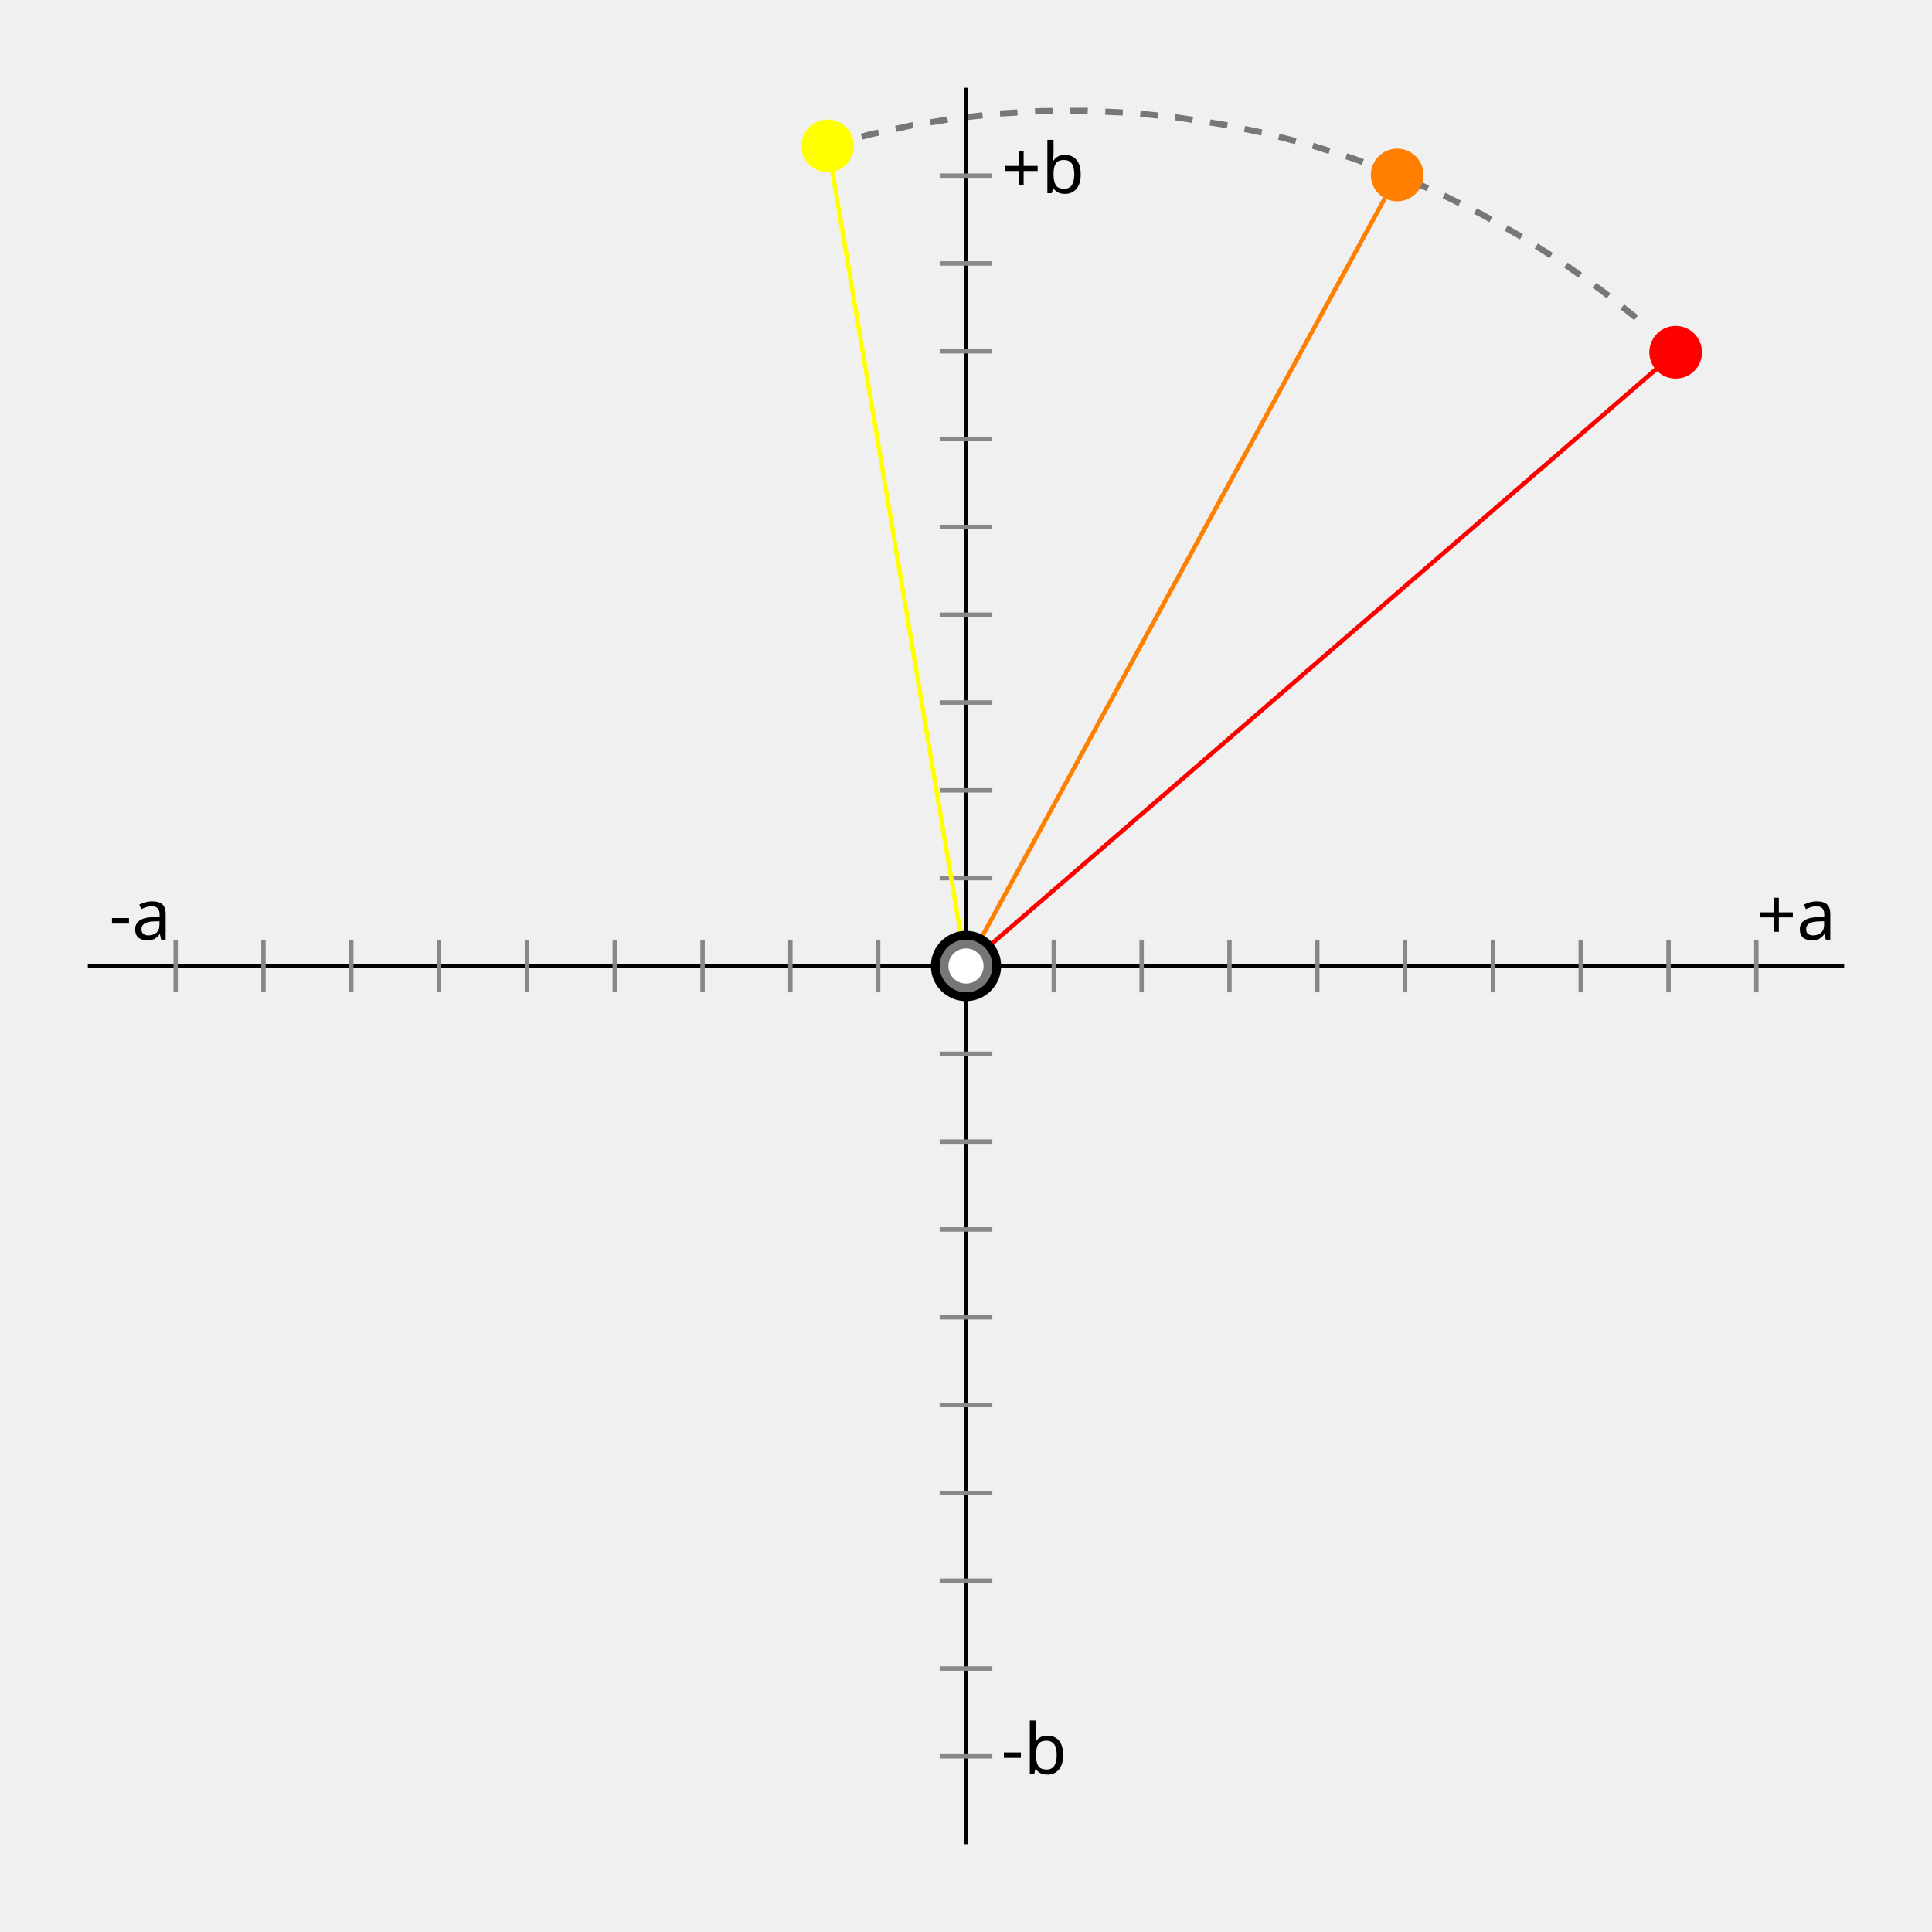
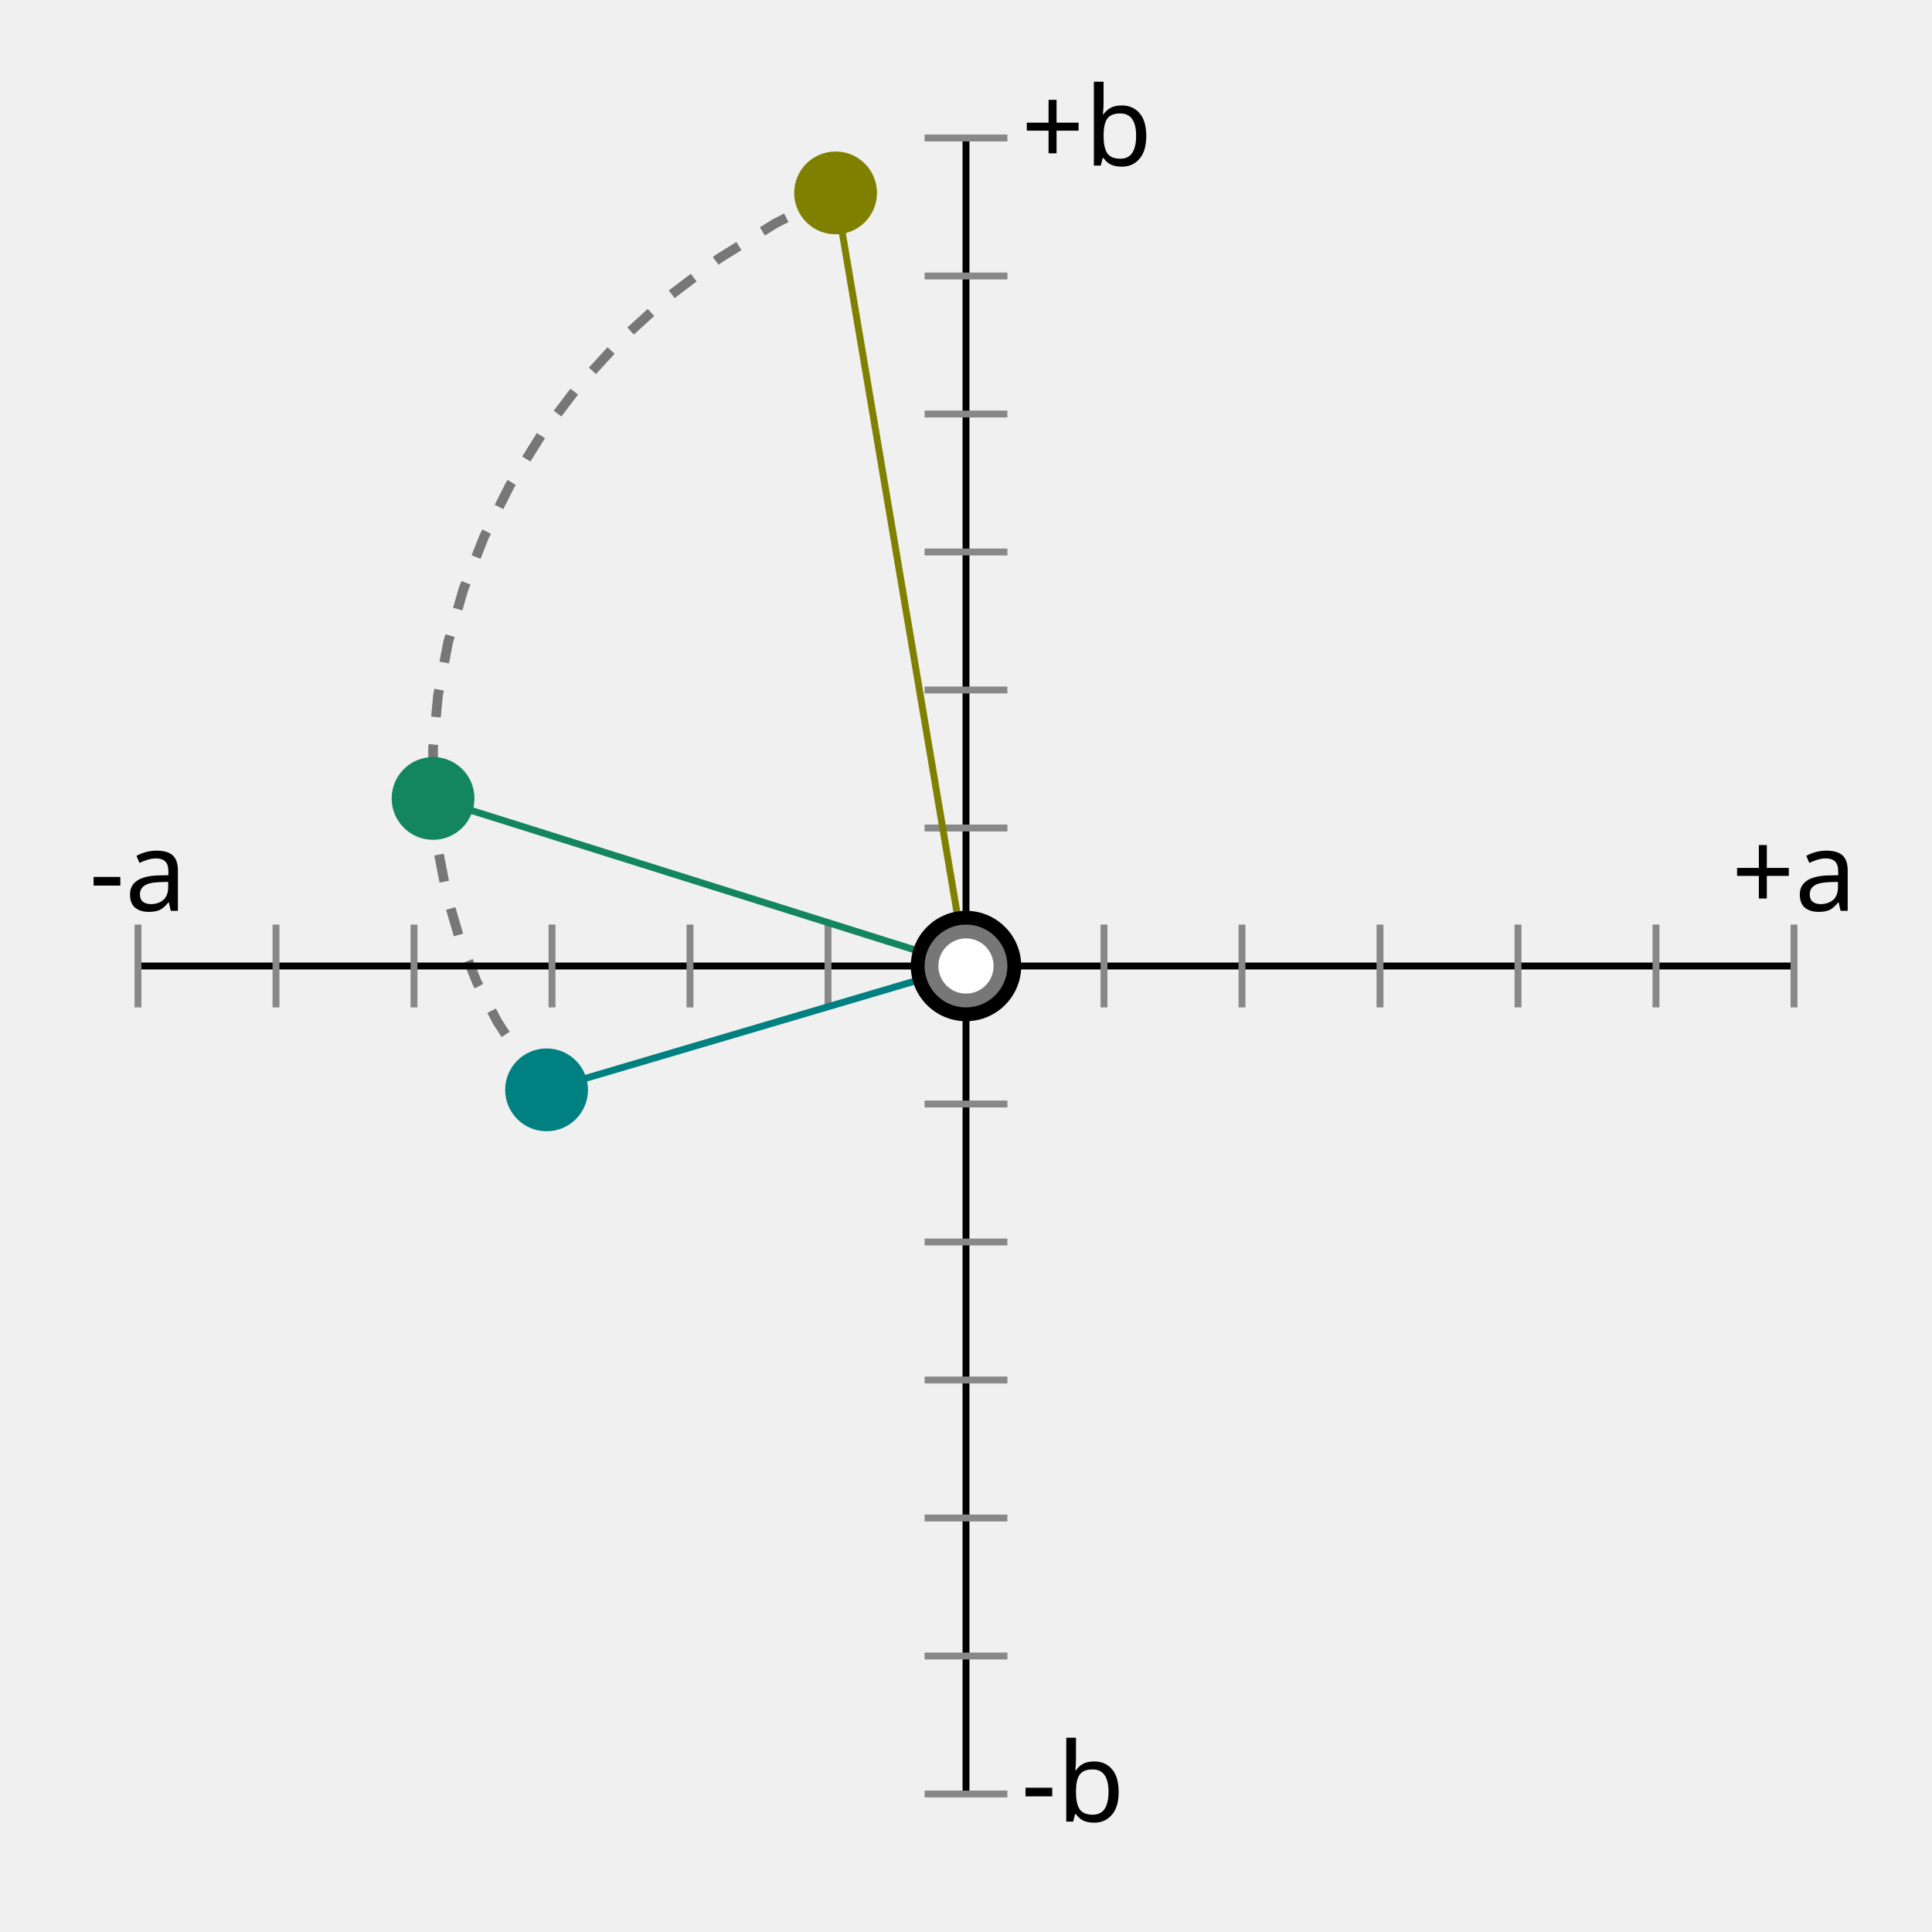
- <svg xmlns="http://www.w3.org/2000/svg" viewBox="-110 -110 220 220" overflow="visible">
+ <svg xmlns="http://www.w3.org/2000/svg" viewBox="-70 -70 140 140" overflow="visible">
  <g fill="none" stroke="black" stroke-width="0.5">
-     <polyline stroke="#777" stroke-width="0.7" stroke-dasharray="2" points="-15.753,-93.388 -11.019,-94.675 -6.194,-95.721 -1.291,-96.519 3.678,-97.064 8.699,-97.353 13.759,-97.38 18.844,-97.143 23.941,-96.639 29.036,-95.866 34.113,-94.824 39.16,-93.511 44.161,-91.93 49.102,-90.079 53.969,-87.963 58.747,-85.583 63.422,-82.944 67.98,-80.049 72.407,-76.903 76.689,-73.513" />
- 
- 
- 
- ​<polyline points="0 -100 0 100" />
-     <polyline points="-100 0 100 0" />
+     <polyline stroke="#777" stroke-width="0.7" stroke-dasharray="2" points="-9.45,-56.021 -13.834,-53.806 -17.913,-51.26 -21.665,-48.418 -25.068,-45.317 -28.106,-41.994 -30.768,-38.49 -33.044,-34.843 -34.929,-31.093 -36.425,-27.279 -37.533,-23.441 -38.26,-19.615 -38.618,-15.837 -38.619,-12.143 -38.281,-8.564 -37.622,-5.132 -36.667,-1.872 -35.439,1.188 -33.964,4.029 -32.272,6.63" />
+     <polyline points="0 -60 0 60" />
+     <polyline points="-60 0 60 0" />
    <g stroke="#888">
-       <path d="M-3,-90 h6 M-3,-80 h6 M-3,-70 h6 M-3,-60 h6 M-3,-50 h6 M-3,-40 h6 M-3,-30 h6 M-3,-20 h6 M-3,-10 h6 M-3,10 h6 M-3,20 h6 M-3,30 h6 M-3,40 h6 M-3,50 h6 M-3,60 h6 M-3,70 h6 M-3,80 h6 M-3,90 h6" />
-       <path d="M90,-3 v6 M80,-3 v6 M70,-3 v6 M60,-3 v6 M50,-3 v6 M40,-3 v6 M30,-3 v6 M20,-3 v6 M10,-3 v6 M-10,-3 v6 M-20,-3 v6 M-30,-3 v6 M-40,-3 v6 M-50,-3 v6 M-60,-3 v6 M-70,-3 v6 M-80,-3 v6 M-90,-3 v6" />
+       <path d="M-3,-60 h6 M-3,-50 h6 M-3,-40 h6 M-3,-30 h6 M-3,-20 h6 M-3,-10 h6 M-3,10 h6 M-3,20 h6 M-3,30 h6 M-3,40 h6 M-3,50 h6 M-3,60 h6" />
+       <path d="M60,-3 v6 M50,-3 v6 M40,-3 v6 M30,-3 v6 M20,-3 v6 M10,-3 v6 M-10,-3 v6 M-20,-3 v6 M-30,-3 v6 M-40,-3 v6 M-50,-3 v6 M-60,-3 v6" />
    </g>
-     <polyline stroke="red" points="0,0 80.82,-69.89" />
-     <polyline stroke="yellow" points="0,0 -15.7,-93.39" />
-     <polyline stroke="rgb(104.376% 50.37% -30.964%)" points="0,0 49.1,-90.0" />
+     <polyline stroke="teal" points="0,0 -30.393,8.975" />
+     <polyline stroke="olive" points="0,0 -9.45,-56.021" />
+     <polyline stroke="rgb(7.738% 52.573% 37.321%)" points="0,0 -38.619,-12.143" />
  </g>
  <g stroke="none" stroke-width="0.5">
-     <circle r="3" cx="80.812" cy="-69.885" fill="red" />
-     <circle r="3" cx="-15.753" cy="-93.388" fill="yellow" />
-     <circle r="3" cx="49.099" cy="-90.074" fill="rgb(104.376% 50.37% -30.964%)" />
+     <circle r="3" cx="-30.393" cy="8.975" fill="teal" />
+     <circle r="3" cx="-9.45" cy="-56.021" fill="olive" />
+     <circle r="3" cx="-38.619" cy="-12.143" fill="rgb(7.738% 52.573% 37.321%)" />
  </g>
  <circle r="4" />
  <circle r="3" fill="#777" />
  <circle r="2" fill="#fff" />
  <g font-family="sans-serif" font-size="6pt">
-     <text x="90" y="-3">+a</text>
-     <text x="-90.5" y="-3" text-anchor="end">-a</text>
-     <text x="4" y="92">-b</text>
-     <text x="4" y="-88">+b</text>
+     <text x="60" y="-4" text-anchor="middle">+a</text>
+     <text x="-60" y="-4" text-anchor="middle">-a</text>
+     <text x="4" y="62">-b</text>
+     <text x="4" y="-58">+b</text>
  </g>
</svg>
